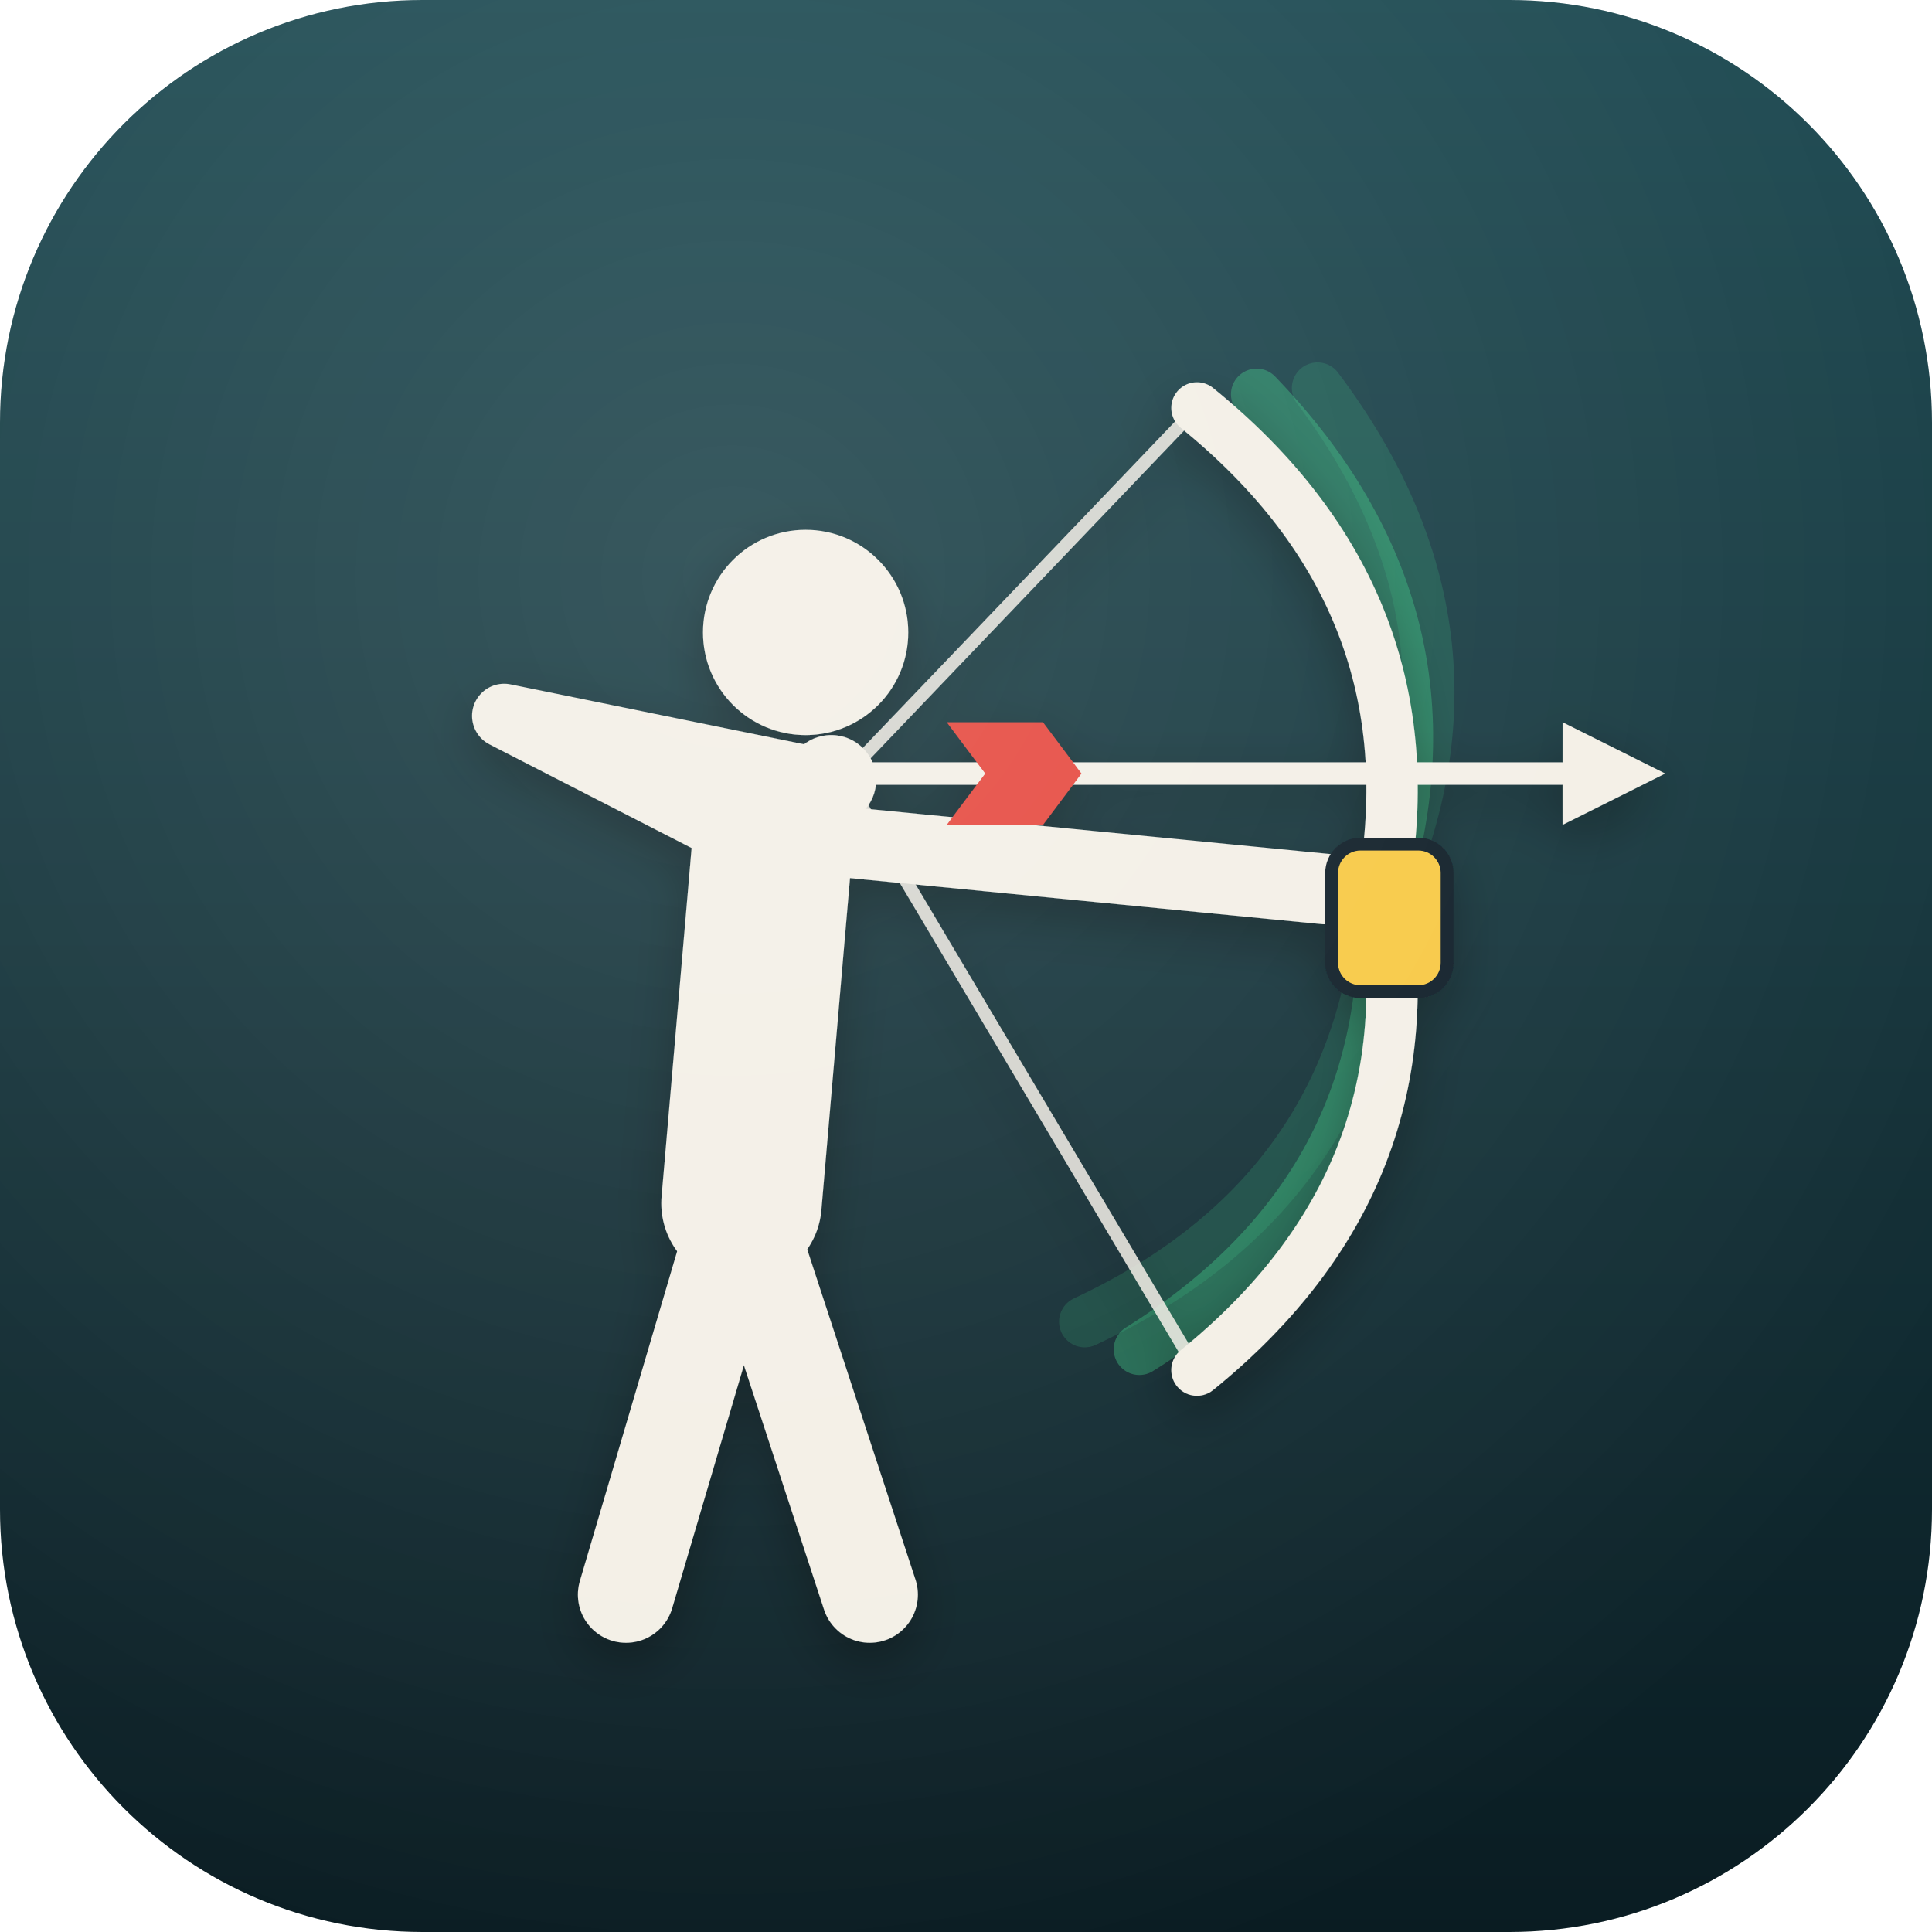
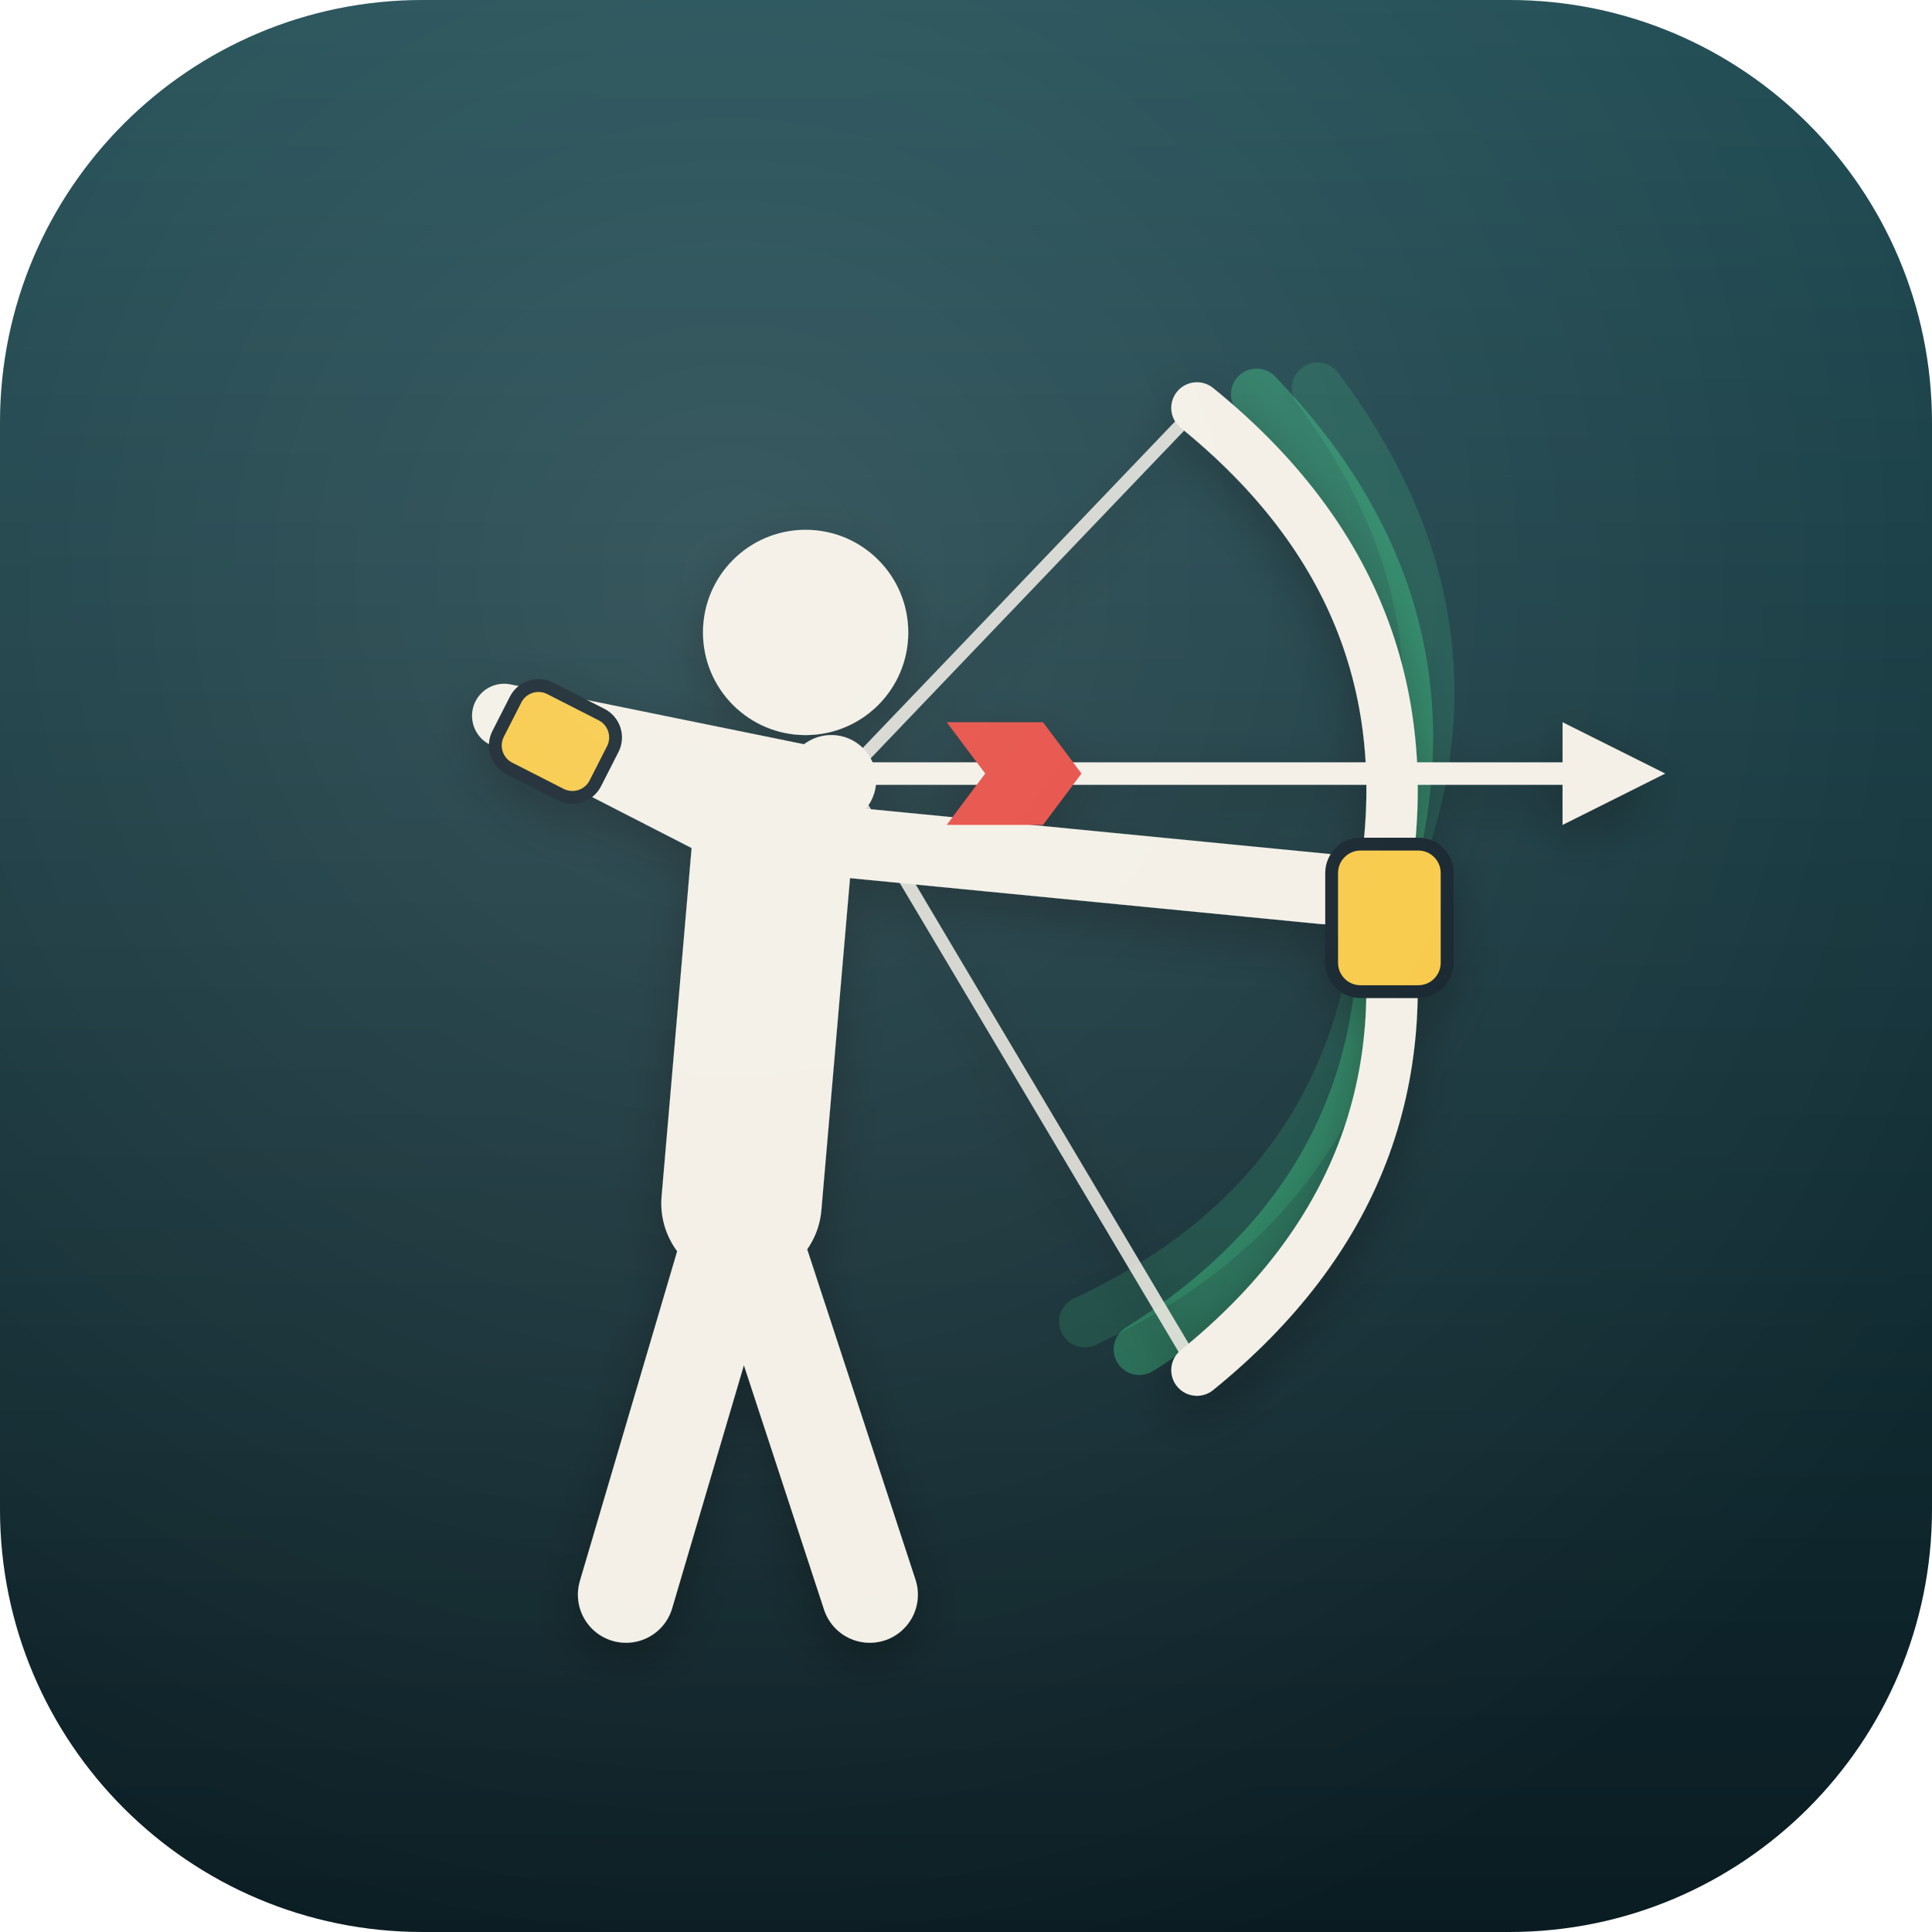
<svg xmlns="http://www.w3.org/2000/svg" viewBox="0 0 512 512">
  <defs>
    <clipPath id="tile">
      <rect width="512" height="512" rx="112" />
    </clipPath>
    <linearGradient id="bg" x1="0" y1="0" x2="0" y2="1">
      <stop offset="0" stop-color="#1d4a52" />
      <stop offset="1" stop-color="#0a1c22" />
    </linearGradient>
    <radialGradient id="shine" cx="0.38" cy="0.3" r="0.75">
      <stop offset="0" stop-color="#ffffff" stop-opacity="0.14" />
      <stop offset="1" stop-color="#ffffff" stop-opacity="0" />
    </radialGradient>
    <filter id="drop" x="-20%" y="-20%" width="140%" height="140%">
      <feDropShadow dx="0" dy="6" stdDeviation="8" flood-color="#000" flood-opacity="0.35" />
    </filter>
    <path id="limbs" d="M-44 -150 Q30 -90 14 0 Q30 90 -44 150" fill="none" stroke-width="16" stroke-linecap="round" stroke-linejoin="round" />
  </defs>
  <g clip-path="url(#tile)">
    <rect width="512" height="512" fill="url(#bg)" />
    <g transform="translate(256 256) scale(0.85) translate(-256 -256)">
      <g transform="translate(372 232)" stroke="#3ee08f" fill="none">
        <use href="#limbs" transform="rotate(14)" stroke-opacity="0.16" />
        <use href="#limbs" transform="rotate(7)" stroke-opacity="0.34" />
      </g>
      <g filter="url(#drop)" stroke="#f3efe6" stroke-linecap="round" stroke-linejoin="round" fill="none">
        <path d="M328 82 L218 197 L328 382" stroke-width="4" stroke-opacity="0.85" />
        <path d="M186 330 L150 452 M186 330 L226 452" stroke-width="30" />
        <path d="M196 214 L186 330" stroke-width="50" />
        <path d="M204 216 L368 232" stroke-width="22" />
        <path d="M190 218 L112 178 L210 198" stroke-width="20" />
        <circle cx="214" cy="198" r="14" fill="#f3efe6" stroke="none" />
+         <rect x="-17" y="-14" width="34" height="28" rx="8" transform="translate(128 186) rotate(27)" fill="#f7c843" stroke="#0f1c26" stroke-width="4" />
        <circle cx="206" cy="152" r="32" fill="#f3efe6" stroke="none" />
        <use href="#limbs" transform="translate(372 232)" />
        <path d="M218 196 L448 196" stroke-width="7" />
        <path d="M474 196 L442 180 L442 212 Z" fill="#f3efe6" stroke="none" />
        <path d="M262 196 L292 196 L280 180 L250 180 Z M262 196 L292 196 L280 212 L250 212 Z" fill="#e5463d" stroke="none" />
        <rect x="370" y="218" width="36" height="46" rx="9" fill="#f7c843" stroke="#0f1c26" stroke-width="4" />
      </g>
    </g>
    <rect width="512" height="512" fill="url(#shine)" />
  </g>
</svg>
